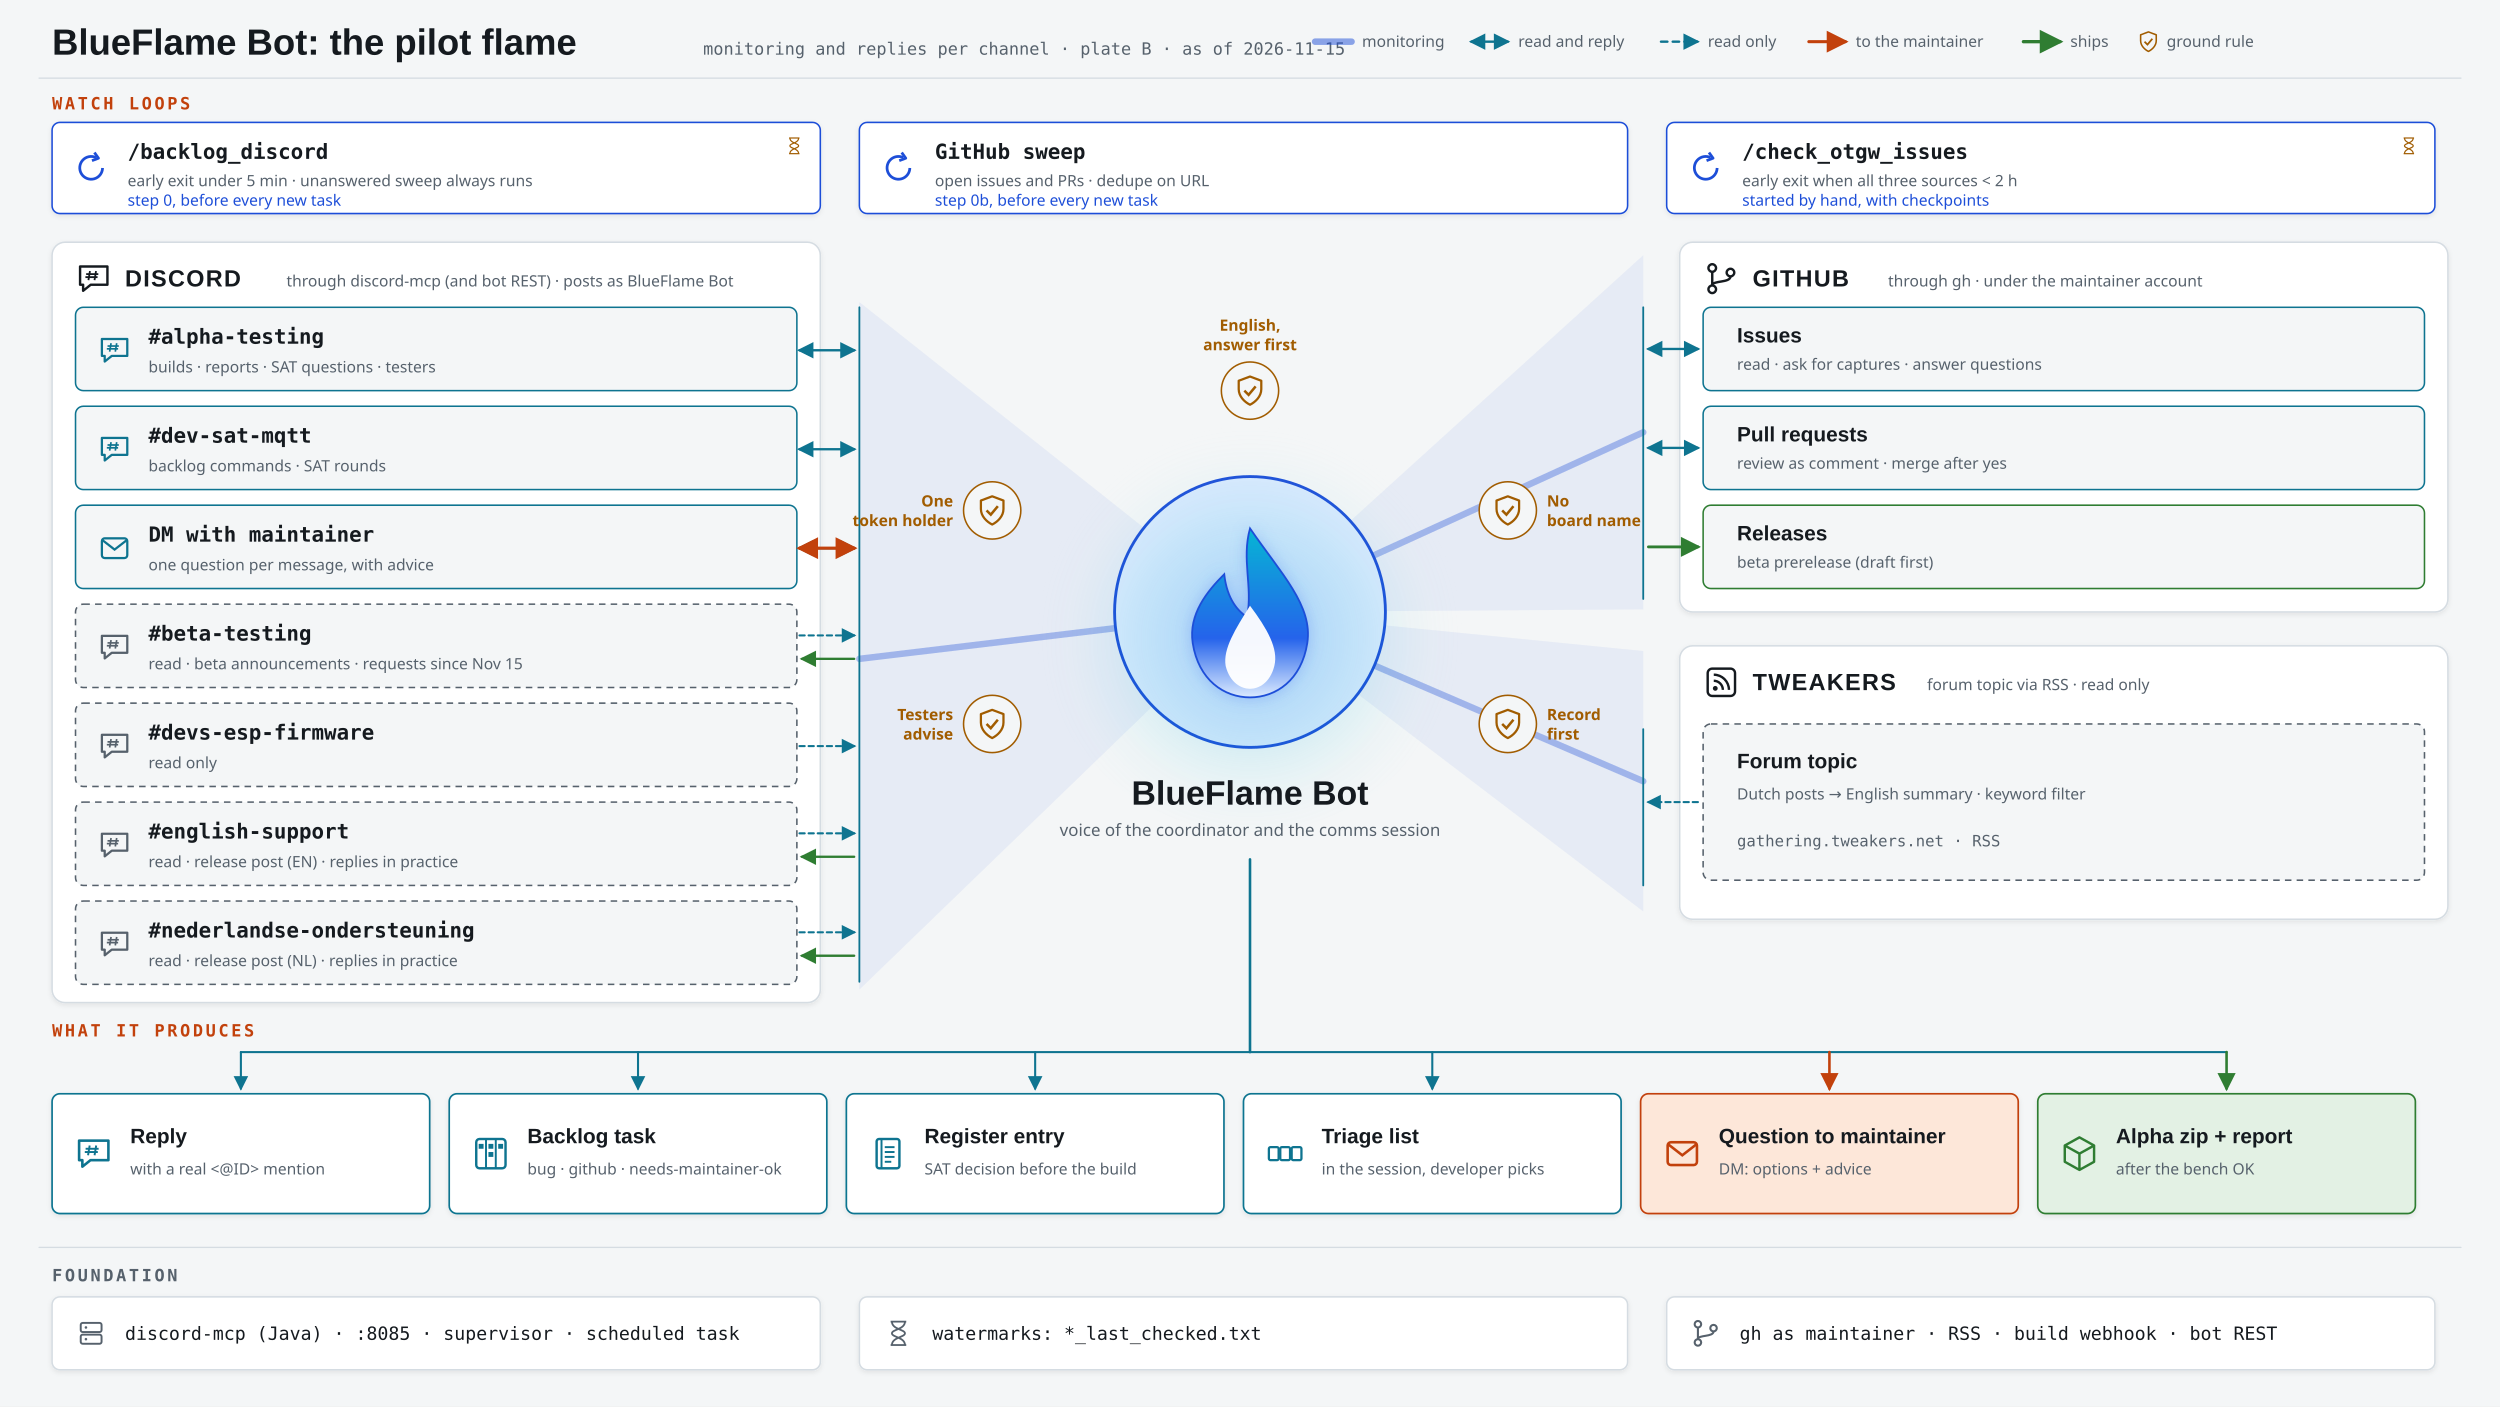
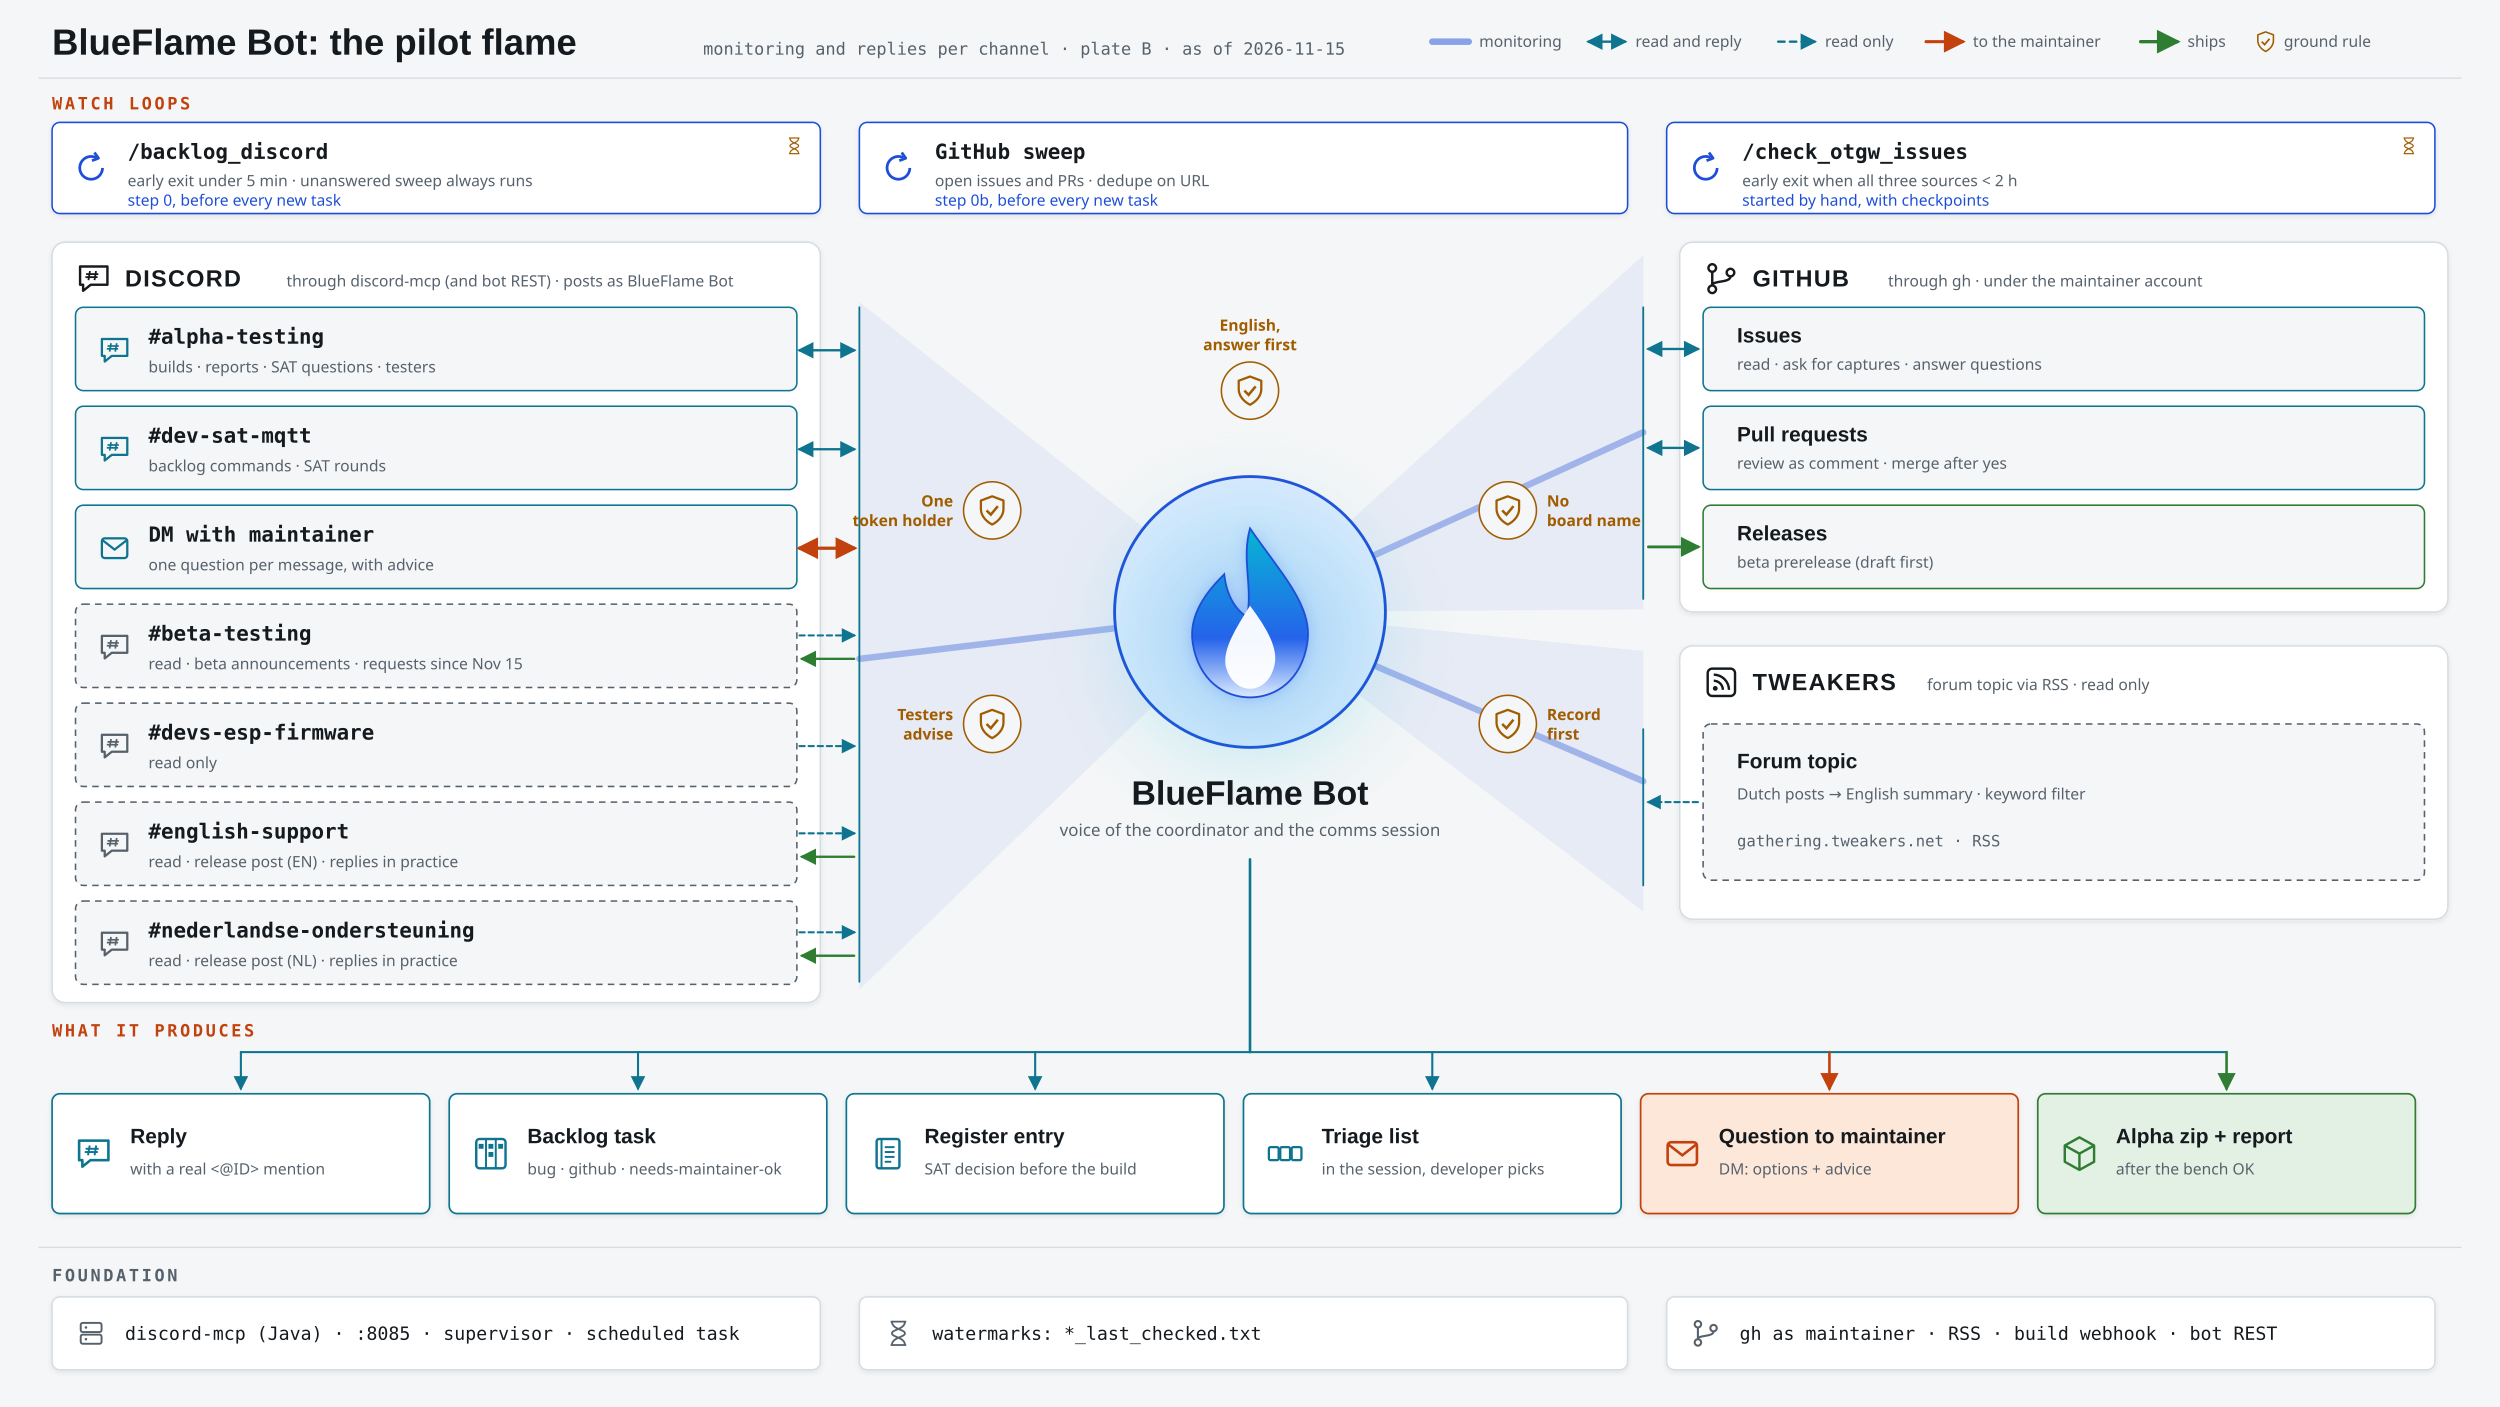
<svg xmlns="http://www.w3.org/2000/svg" viewBox="0 0 1920 1080" width="1920" height="1080" role="img" aria-labelledby="t d">
  <defs>
    <marker id="ah-muted" viewBox="0 0 10 10" refX="8.5" refY="5" markerWidth="7" markerHeight="7" orient="auto-start-reverse">
      <path d="M0,0 L10,5 L0,10 z" fill="#56616c" />
    </marker>
    <marker id="ah-cool" viewBox="0 0 10 10" refX="8.5" refY="5" markerWidth="7" markerHeight="7" orient="auto-start-reverse">
      <path d="M0,0 L10,5 L0,10 z" fill="#0e7490" />
    </marker>
    <marker id="ah-flame" viewBox="0 0 10 10" refX="8.5" refY="5" markerWidth="7" markerHeight="7" orient="auto-start-reverse">
      <path d="M0,0 L10,5 L0,10 z" fill="#c2410c" />
    </marker>
    <marker id="ah-ok" viewBox="0 0 10 10" refX="8.5" refY="5" markerWidth="7" markerHeight="7" orient="auto-start-reverse">
      <path d="M0,0 L10,5 L0,10 z" fill="#2f7d32" />
    </marker>
    <marker id="ah-blue" viewBox="0 0 10 10" refX="8.5" refY="5" markerWidth="7" markerHeight="7" orient="auto-start-reverse">
      <path d="M0,0 L10,5 L0,10 z" fill="#1d4ed8" />
    </marker>
    <radialGradient id="glow" cx="50%" cy="55%" r="50%">
      <stop offset="0%" stop-color="#3b82f6" stop-opacity="0.32" />
      <stop offset="60%" stop-color="#06b6d4" stop-opacity="0.08" />
      <stop offset="100%" stop-color="#f4f6f7" stop-opacity="0" />
    </radialGradient>
    <linearGradient id="flamefill" x1="0" y1="1" x2="0" y2="0">
      <stop offset="0%" stop-color="#dbeafe" />
      <stop offset="35%" stop-color="#2563eb" />
      <stop offset="100%" stop-color="#06b6d4" />
    </linearGradient>
    <filter id="soft" x="-50%" y="-50%" width="200%" height="200%">
      <feGaussianBlur stdDeviation="6" />
    </filter>
    <filter id="card" x="-5%" y="-10%" width="110%" height="130%">
      <feDropShadow dx="0" dy="1.5" stdDeviation="2" flood-color="#151a1f" flood-opacity="0.08" />
    </filter>
    <symbol id="person" viewBox="0 0 24 24">
      <circle cx="12" cy="7" r="4" fill="none" stroke="currentColor" stroke-width="1.8" />
      <path d="M4,22 C4,15 20,15 20,22" fill="none" stroke="currentColor" stroke-width="1.8" />
    </symbol>
    <symbol id="group" viewBox="0 0 24 24">
      <circle cx="12" cy="7" r="3.2" fill="none" stroke="currentColor" stroke-width="1.6" />
      <circle cx="5" cy="9" r="2.4" fill="none" stroke="currentColor" stroke-width="1.4" />
      <circle cx="19" cy="9" r="2.4" fill="none" stroke="currentColor" stroke-width="1.4" />
      <path d="M6,21 C6,15 18,15 18,21 M1,20 C1,16 6,15 7.5,15.5 M23,20 C23,16 18,15 16.5,15.5" fill="none" stroke="currentColor" stroke-width="1.5" />
    </symbol>
    <symbol id="tester" viewBox="0 0 24 24">
      <circle cx="9" cy="7" r="3.5" fill="none" stroke="currentColor" stroke-width="1.6" />
      <path d="M2,22 C2,15 16,15 16,22" fill="none" stroke="currentColor" stroke-width="1.6" />
      <path d="M19,4 L19,14 C19,16 22,16 22,14 L22,4 M18,4 L23,4" fill="none" stroke="currentColor" stroke-width="1.4" />
    </symbol>
    <symbol id="designer" viewBox="0 0 24 24">
      <circle cx="9" cy="7" r="3.5" fill="none" stroke="currentColor" stroke-width="1.6" />
      <path d="M2,22 C2,15 16,15 16,22" fill="none" stroke="currentColor" stroke-width="1.6" />
      <path d="M20,3 L17,13 M20,3 L23,13 M18,9 L22,9" fill="none" stroke="currentColor" stroke-width="1.4" />
    </symbol>
    <symbol id="key" viewBox="0 0 24 24">
      <circle cx="9" cy="7" r="3.5" fill="none" stroke="currentColor" stroke-width="1.6" />
      <path d="M2,22 C2,15 16,15 16,22" fill="none" stroke="currentColor" stroke-width="1.6" />
      <circle cx="20" cy="5" r="2.5" fill="none" stroke="currentColor" stroke-width="1.4" />
      <path d="M20,7.5 L20,15 M20,11 L22.5,11 M20,14 L22,14" fill="none" stroke="currentColor" stroke-width="1.4" />
    </symbol>
    <symbol id="chat" viewBox="0 0 24 24">
      <path d="M3,4 H21 V16 H10 L5,20 V16 H3 Z" fill="none" stroke="currentColor" stroke-width="1.6" stroke-linejoin="round" />
      <path d="M9.5,7 L8.5,13 M13.5,7 L12.5,13 M7,9 H15 M6.5,11 H14.5" fill="none" stroke="currentColor" stroke-width="1.2" />
    </symbol>
    <symbol id="mail" viewBox="0 0 24 24">
      <rect x="3" y="5" width="18" height="14" rx="2" fill="none" stroke="currentColor" stroke-width="1.6" />
      <path d="M3,6 L12,13 L21,6" fill="none" stroke="currentColor" stroke-width="1.6" />
    </symbol>
    <symbol id="branch" viewBox="0 0 24 24">
      <circle cx="6" cy="5" r="2.5" fill="none" stroke="currentColor" stroke-width="1.6" />
      <circle cx="6" cy="19" r="2.5" fill="none" stroke="currentColor" stroke-width="1.6" />
      <circle cx="18" cy="8" r="2.5" fill="none" stroke="currentColor" stroke-width="1.6" />
      <path d="M6,7.5 V16.5 M18,10.5 C18,15 6,13 6,16.5" fill="none" stroke="currentColor" stroke-width="1.6" />
    </symbol>
    <symbol id="rss" viewBox="0 0 24 24">
      <rect x="3" y="3" width="18" height="18" rx="3" fill="none" stroke="currentColor" stroke-width="1.6" />
      <circle cx="8" cy="16" r="1.6" fill="currentColor" />
      <path d="M7,11 A6,6 0 0 1 13,17 M7,7 A10,10 0 0 1 17,17" fill="none" stroke="currentColor" stroke-width="1.6" />
    </symbol>
    <symbol id="book" viewBox="0 0 24 24">
      <path d="M4,4 H11 C12,4 12,5 12,6 V20 C12,19 11,18 10,18 H4 Z M20,4 H13 C12,4 12,5 12,6 V20 C12,19 13,18 14,18 H20 Z" fill="none" stroke="currentColor" stroke-width="1.5" stroke-linejoin="round" />
    </symbol>
    <symbol id="stamp" viewBox="0 0 24 24">
      <path d="M9,3 H15 V9 C15,11 18,11 18,13 V15 H6 V13 C6,11 9,11 9,9 Z" fill="none" stroke="currentColor" stroke-width="1.5" stroke-linejoin="round" />
      <path d="M4,19 H20 M8,15 V19 M16,15 V19" fill="none" stroke="currentColor" stroke-width="1.5" />
    </symbol>
    <symbol id="map" viewBox="0 0 24 24">
      <rect x="3" y="3" width="18" height="18" rx="2" fill="none" stroke="currentColor" stroke-width="1.5" />
      <rect x="6" y="6" width="12" height="12" rx="1" fill="none" stroke="currentColor" stroke-width="1.3" />
      <rect x="9" y="9" width="6" height="6" rx="1" fill="none" stroke="currentColor" stroke-width="1.2" />
    </symbol>
    <symbol id="ledger" viewBox="0 0 24 24">
      <rect x="5" y="3" width="14" height="18" rx="1.5" fill="none" stroke="currentColor" stroke-width="1.5" />
      <path d="M8,3 V21 M10,8 H16 M10,11 H16 M10,14 H16 M10,17 H14" fill="none" stroke="currentColor" stroke-width="1.2" />
    </symbol>
    <symbol id="queue" viewBox="0 0 24 24">
      <rect x="2" y="8" width="6" height="8" rx="1" fill="none" stroke="currentColor" stroke-width="1.4" />
      <rect x="9" y="8" width="6" height="8" rx="1" fill="none" stroke="currentColor" stroke-width="1.4" />
      <rect x="16" y="8" width="6" height="8" rx="1" fill="none" stroke="currentColor" stroke-width="1.4" />
    </symbol>
    <symbol id="kanban" viewBox="0 0 24 24">
      <rect x="3" y="3" width="18" height="18" rx="2" fill="none" stroke="currentColor" stroke-width="1.5" />
      <path d="M9,3 V21 M15,3 V21" stroke="currentColor" stroke-width="1.2" />
      <rect x="4.5" y="6" width="3" height="3" fill="currentColor" />
      <rect x="10.5" y="6" width="3" height="3" fill="currentColor" />
      <rect x="10.5" y="11" width="3" height="3" fill="currentColor" />
      <rect x="16.5" y="6" width="3" height="3" fill="currentColor" />
    </symbol>
    <symbol id="wolf" viewBox="0 0 24 24">
      <path d="M4,3 L8,9 H16 L20,3 L21,13 L12,21 L3,13 Z" fill="none" stroke="currentColor" stroke-width="1.5" stroke-linejoin="round" />
      <circle cx="9" cy="12" r="1" fill="currentColor" />
      <circle cx="15" cy="12" r="1" fill="currentColor" />
    </symbol>
    <symbol id="graph" viewBox="0 0 24 24">
      <circle cx="5" cy="6" r="2" fill="none" stroke="currentColor" stroke-width="1.4" />
      <circle cx="18" cy="5" r="2" fill="none" stroke="currentColor" stroke-width="1.4" />
      <circle cx="12" cy="13" r="2" fill="none" stroke="currentColor" stroke-width="1.4" />
      <circle cx="5" cy="19" r="2" fill="none" stroke="currentColor" stroke-width="1.4" />
      <circle cx="19" cy="19" r="2" fill="none" stroke="currentColor" stroke-width="1.4" />
      <path d="M6.5,7.5 L10.5,11.5 M16.5,6.5 L13.5,11.5 M10.5,14.5 L6.5,17.5 M13.5,14.5 L17.5,17.5" stroke="currentColor" stroke-width="1.2" />
    </symbol>
    <symbol id="shield" viewBox="0 0 24 24">
      <path d="M12,2 L20,5 V11 C20,16 16,20 12,22 C8,20 4,16 4,11 V5 Z" fill="none" stroke="currentColor" stroke-width="1.6" stroke-linejoin="round" />
      <path d="M8,12 L11,15 L16,9" fill="none" stroke="currentColor" stroke-width="1.8" />
    </symbol>
    <symbol id="lock" viewBox="0 0 24 24">
      <rect x="5" y="10" width="14" height="11" rx="2" fill="none" stroke="currentColor" stroke-width="1.7" />
      <path d="M8,10 V7 C8,2 16,2 16,7 V10" fill="none" stroke="currentColor" stroke-width="1.7" />
    </symbol>
    <symbol id="clock" viewBox="0 0 24 24">
      <circle cx="12" cy="12" r="9" fill="none" stroke="currentColor" stroke-width="1.6" />
      <path d="M12,6 V12 L16,14" fill="none" stroke="currentColor" stroke-width="1.6" />
    </symbol>
    <symbol id="bench" viewBox="0 0 24 24">
      <path d="M2,15 H22 M4,15 V21 M20,15 V21" fill="none" stroke="currentColor" stroke-width="1.6" />
      <rect x="4" y="9" width="7" height="6" rx="1" fill="none" stroke="currentColor" stroke-width="1.4" />
      <rect x="13" y="9" width="7" height="6" rx="1" fill="none" stroke="currentColor" stroke-width="1.4" />
      <path d="M8,5 A6,6 0 0 1 16,5 M10,7 A3,3 0 0 1 14,7" fill="none" stroke="currentColor" stroke-width="1.3" />
    </symbol>
    <symbol id="sat" viewBox="0 0 24 24">
      <circle cx="12" cy="12" r="3" fill="none" stroke="currentColor" stroke-width="1.5" />
      <path d="M3,12 H8 M16,12 H21 M5,9 V15 M19,9 V15" fill="none" stroke="currentColor" stroke-width="1.5" />
    </symbol>
    <symbol id="hourglass" viewBox="0 0 24 24">
      <path d="M6,3 H18 M6,21 H18 M7,3 C7,9 17,9 17,12 C17,15 7,15 7,21 M17,3 C17,9 7,9 7,12 C7,15 17,15 17,21" fill="none" stroke="currentColor" stroke-width="1.4" />
    </symbol>
    <symbol id="loop" viewBox="0 0 24 24">
      <path d="M19,12 A7,7 0 1 1 15,5.6" fill="none" stroke="currentColor" stroke-width="1.7" />
      <path d="M14,2.5 L16.5,6 L12.5,7.5" fill="none" stroke="currentColor" stroke-width="1.7" stroke-linejoin="round" />
    </symbol>
    <symbol id="package" viewBox="0 0 24 24">
      <path d="M12,2 L21,7 V17 L12,22 L3,17 V7 Z M3,7 L12,12 L21,7 M12,12 V22" fill="none" stroke="currentColor" stroke-width="1.5" stroke-linejoin="round" />
    </symbol>
    <symbol id="globe" viewBox="0 0 24 24">
      <circle cx="12" cy="12" r="9" fill="none" stroke="currentColor" stroke-width="1.5" />
      <path d="M3,12 H21 M12,3 C8,7 8,17 12,21 C16,17 16,7 12,3" fill="none" stroke="currentColor" stroke-width="1.3" />
    </symbol>
    <symbol id="server" viewBox="0 0 24 24">
      <rect x="4" y="4" width="16" height="7" rx="1.5" fill="none" stroke="currentColor" stroke-width="1.5" />
      <rect x="4" y="13" width="16" height="7" rx="1.5" fill="none" stroke="currentColor" stroke-width="1.5" />
      <circle cx="8" cy="7.5" r="1" fill="currentColor" />
      <circle cx="8" cy="16.5" r="1" fill="currentColor" />
    </symbol>
  </defs>
  <rect width="1920" height="1080" fill="#f4f6f7" />
  <text x="40" y="42" font-family="Archivo, 'Helvetica Neue', Arial, sans-serif" font-size="28" font-weight="800" fill="#151a1f" text-anchor="start">BlueFlame Bot: the pilot flame</text>
  <text x="540.0" y="42" font-family="'JetBrains Mono', ui-monospace, Consolas, monospace" font-size="13" font-weight="400" fill="#56616c" text-anchor="start">monitoring and replies per channel · plate B · as of 2026-11-15</text>
-   <path d="M1010,32 H1038" fill="none" stroke="#1d4ed8" stroke-width="5" stroke-linecap="round" stroke-linejoin="round" opacity="0.5" />
-   <text x="1046" y="36" font-family="'Source Sans 3', 'Segoe UI', system-ui, sans-serif" font-size="12" font-weight="400" fill="#56616c" text-anchor="start">monitoring</text>
-   <path d="M1130.0,32 H1158.0" fill="none" stroke="#0e7490" stroke-width="1.8" stroke-linecap="round" stroke-linejoin="round" marker-start="url(#ah-cool)" marker-end="url(#ah-cool)" />
-   <text x="1166.0" y="36" font-family="'Source Sans 3', 'Segoe UI', system-ui, sans-serif" font-size="12" font-weight="400" fill="#56616c" text-anchor="start">read and reply</text>
-   <path d="M1275.6,32 H1303.6" fill="none" stroke="#0e7490" stroke-width="1.8" stroke-linecap="round" stroke-linejoin="round" stroke-dasharray="5 4" marker-end="url(#ah-cool)" />
-   <text x="1311.6" y="36" font-family="'Source Sans 3', 'Segoe UI', system-ui, sans-serif" font-size="12" font-weight="400" fill="#56616c" text-anchor="start">read only</text>
-   <path d="M1389.2,32 H1417.2" fill="none" stroke="#c2410c" stroke-width="2.4" stroke-linecap="round" stroke-linejoin="round" marker-end="url(#ah-flame)" />
-   <text x="1425.2" y="36" font-family="'Source Sans 3', 'Segoe UI', system-ui, sans-serif" font-size="12" font-weight="400" fill="#56616c" text-anchor="start">to the maintainer</text>
-   <path d="M1554,32 H1582" fill="none" stroke="#2f7d32" stroke-width="2.6" stroke-linecap="round" stroke-linejoin="round" marker-end="url(#ah-ok)" />
-   <text x="1590" y="36" font-family="'Source Sans 3', 'Segoe UI', system-ui, sans-serif" font-size="12" font-weight="400" fill="#56616c" text-anchor="start">ships</text>
-   <use href="#shield" x="1641" y="23.0" width="18" height="18" style="color:#a15c00" />
-   <text x="1664" y="36" font-family="'Source Sans 3', 'Segoe UI', system-ui, sans-serif" font-size="12" font-weight="400" fill="#56616c" text-anchor="start">ground rule</text>
+   <path d="M1100,32 H1128" fill="none" stroke="#1d4ed8" stroke-width="5" stroke-linecap="round" stroke-linejoin="round" opacity="0.5" />
+   <text x="1136" y="36" font-family="'Source Sans 3', 'Segoe UI', system-ui, sans-serif" font-size="12" font-weight="400" fill="#56616c" text-anchor="start">monitoring</text>
+   <path d="M1220.0,32 H1248.0" fill="none" stroke="#0e7490" stroke-width="1.8" stroke-linecap="round" stroke-linejoin="round" marker-start="url(#ah-cool)" marker-end="url(#ah-cool)" />
+   <text x="1256.0" y="36" font-family="'Source Sans 3', 'Segoe UI', system-ui, sans-serif" font-size="12" font-weight="400" fill="#56616c" text-anchor="start">read and reply</text>
+   <path d="M1365.6,32 H1393.6" fill="none" stroke="#0e7490" stroke-width="1.8" stroke-linecap="round" stroke-linejoin="round" stroke-dasharray="5 4" marker-end="url(#ah-cool)" />
+   <text x="1401.6" y="36" font-family="'Source Sans 3', 'Segoe UI', system-ui, sans-serif" font-size="12" font-weight="400" fill="#56616c" text-anchor="start">read only</text>
+   <path d="M1479.2,32 H1507.2" fill="none" stroke="#c2410c" stroke-width="2.4" stroke-linecap="round" stroke-linejoin="round" marker-end="url(#ah-flame)" />
+   <text x="1515.2" y="36" font-family="'Source Sans 3', 'Segoe UI', system-ui, sans-serif" font-size="12" font-weight="400" fill="#56616c" text-anchor="start">to the maintainer</text>
+   <path d="M1644,32 H1672" fill="none" stroke="#2f7d32" stroke-width="2.6" stroke-linecap="round" stroke-linejoin="round" marker-end="url(#ah-ok)" />
+   <text x="1680" y="36" font-family="'Source Sans 3', 'Segoe UI', system-ui, sans-serif" font-size="12" font-weight="400" fill="#56616c" text-anchor="start">ships</text>
+   <use href="#shield" x="1731" y="23.0" width="18" height="18" style="color:#a15c00" />
+   <text x="1754" y="36" font-family="'Source Sans 3', 'Segoe UI', system-ui, sans-serif" font-size="12" font-weight="400" fill="#56616c" text-anchor="start">ground rule</text>
  <path d="M30,60 H1890" fill="none" stroke="#d5dce2" stroke-width="1" stroke-linecap="round" stroke-linejoin="round" />
  <text x="40" y="84" font-family="'JetBrains Mono', ui-monospace, Consolas, monospace" font-size="13" font-weight="700" fill="#c2410c" text-anchor="start" letter-spacing="2">WATCH LOOPS</text>
  <rect x="40" y="94" width="590" height="70" rx="6" fill="#ffffff" stroke="#1d4ed8" stroke-width="1.2" filter="url(#card)" />
  <use href="#loop" x="55.0" y="114.0" width="30" height="30" style="color:#1d4ed8" />
  <text x="98" y="122" font-family="'JetBrains Mono', ui-monospace, Consolas, monospace" font-size="16" font-weight="700" fill="#151a1f" text-anchor="start">/backlog_discord</text>
  <use href="#hourglass" x="602.0" y="104.0" width="16" height="16" style="color:#a15c00" />
  <text x="98" y="143" font-family="'Source Sans 3', 'Segoe UI', system-ui, sans-serif" font-size="12" font-weight="400" fill="#56616c" text-anchor="start">early exit under 5 min · unanswered sweep always runs</text>
  <text x="98" y="158" font-family="'Source Sans 3', 'Segoe UI', system-ui, sans-serif" font-size="12" font-weight="400" fill="#1d4ed8" text-anchor="start">step 0, before every new task</text>
  <rect x="660" y="94" width="590" height="70" rx="6" fill="#ffffff" stroke="#1d4ed8" stroke-width="1.2" filter="url(#card)" />
  <use href="#loop" x="675.0" y="114.0" width="30" height="30" style="color:#1d4ed8" />
  <text x="718" y="122" font-family="'JetBrains Mono', ui-monospace, Consolas, monospace" font-size="16" font-weight="700" fill="#151a1f" text-anchor="start">GitHub sweep</text>
  <text x="718" y="143" font-family="'Source Sans 3', 'Segoe UI', system-ui, sans-serif" font-size="12" font-weight="400" fill="#56616c" text-anchor="start">open issues and PRs · dedupe on URL</text>
  <text x="718" y="158" font-family="'Source Sans 3', 'Segoe UI', system-ui, sans-serif" font-size="12" font-weight="400" fill="#1d4ed8" text-anchor="start">step 0b, before every new task</text>
  <rect x="1280" y="94" width="590" height="70" rx="6" fill="#ffffff" stroke="#1d4ed8" stroke-width="1.2" filter="url(#card)" />
  <use href="#loop" x="1295.0" y="114.0" width="30" height="30" style="color:#1d4ed8" />
  <text x="1338" y="122" font-family="'JetBrains Mono', ui-monospace, Consolas, monospace" font-size="16" font-weight="700" fill="#151a1f" text-anchor="start">/check_otgw_issues</text>
  <use href="#hourglass" x="1842.0" y="104.0" width="16" height="16" style="color:#a15c00" />
  <text x="1338" y="143" font-family="'Source Sans 3', 'Segoe UI', system-ui, sans-serif" font-size="12" font-weight="400" fill="#56616c" text-anchor="start">early exit when all three sources &lt; 2 h</text>
  <text x="1338" y="158" font-family="'Source Sans 3', 'Segoe UI', system-ui, sans-serif" font-size="12" font-weight="400" fill="#1d4ed8" text-anchor="start">started by hand, with checkpoints</text>
  <polygon points="960,470 660,232 660,760" fill="#1d4ed8" opacity="0.07" />
  <polygon points="960,470 1262,196 1262,468" fill="#1d4ed8" opacity="0.07" />
  <polygon points="960,470 1262,500 1262,700" fill="#1d4ed8" opacity="0.07" />
  <path d="M960,470 L660,506" fill="none" stroke="#1d4ed8" stroke-width="5" stroke-linecap="round" stroke-linejoin="round" opacity="0.35" />
  <path d="M960,470 L1262,332" fill="none" stroke="#1d4ed8" stroke-width="5" stroke-linecap="round" stroke-linejoin="round" opacity="0.35" />
  <path d="M960,470 L1262,600" fill="none" stroke="#1d4ed8" stroke-width="5" stroke-linecap="round" stroke-linejoin="round" opacity="0.35" />
  <rect x="40" y="186" width="590" height="584" rx="10" fill="#ffffff" stroke="#d5dce2" stroke-width="1.2" filter="url(#card)" />
  <use href="#chat" x="58.0" y="200.0" width="28" height="28" style="color:#151a1f" />
  <text x="96" y="220" font-family="Archivo, 'Helvetica Neue', Arial, sans-serif" font-size="18" font-weight="800" fill="#151a1f" text-anchor="start" letter-spacing="1">DISCORD</text>
  <text x="220" y="220" font-family="'Source Sans 3', 'Segoe UI', system-ui, sans-serif" font-size="12" font-weight="400" fill="#56616c" text-anchor="start">through discord-mcp (and bot REST) · posts as BlueFlame Bot</text>
  <path d="M660,236 V754" fill="none" stroke="#0e7490" stroke-width="1.4" stroke-linecap="round" stroke-linejoin="round" />
  <rect x="58" y="236" width="554" height="64" rx="6" fill="#f4f6f7" stroke="#0e7490" stroke-width="1.2" />
  <use href="#chat" x="75.0" y="256.0" width="26" height="26" style="color:#0e7490" />
  <text x="114" y="264" font-family="'JetBrains Mono', ui-monospace, Consolas, monospace" font-size="16" font-weight="700" fill="#151a1f" text-anchor="start">#alpha-testing</text>
  <text x="114" y="286" font-family="'Source Sans 3', 'Segoe UI', system-ui, sans-serif" font-size="12" font-weight="400" fill="#56616c" text-anchor="start">builds · reports · SAT questions · testers</text>
  <path d="M614,269 H656" fill="none" stroke="#0e7490" stroke-width="1.8" stroke-linecap="round" stroke-linejoin="round" marker-start="url(#ah-cool)" marker-end="url(#ah-cool)" />
  <rect x="58" y="312" width="554" height="64" rx="6" fill="#f4f6f7" stroke="#0e7490" stroke-width="1.2" />
  <use href="#chat" x="75.0" y="332.0" width="26" height="26" style="color:#0e7490" />
  <text x="114" y="340" font-family="'JetBrains Mono', ui-monospace, Consolas, monospace" font-size="16" font-weight="700" fill="#151a1f" text-anchor="start">#dev-sat-mqtt</text>
  <text x="114" y="362" font-family="'Source Sans 3', 'Segoe UI', system-ui, sans-serif" font-size="12" font-weight="400" fill="#56616c" text-anchor="start">backlog commands · SAT rounds</text>
  <path d="M614,345 H656" fill="none" stroke="#0e7490" stroke-width="1.8" stroke-linecap="round" stroke-linejoin="round" marker-start="url(#ah-cool)" marker-end="url(#ah-cool)" />
  <rect x="58" y="388" width="554" height="64" rx="6" fill="#f4f6f7" stroke="#0e7490" stroke-width="1.2" />
  <use href="#mail" x="75.0" y="408.0" width="26" height="26" style="color:#0e7490" />
  <text x="114" y="416" font-family="'JetBrains Mono', ui-monospace, Consolas, monospace" font-size="16" font-weight="700" fill="#151a1f" text-anchor="start">DM with maintainer</text>
  <text x="114" y="438" font-family="'Source Sans 3', 'Segoe UI', system-ui, sans-serif" font-size="12" font-weight="400" fill="#56616c" text-anchor="start">one question per message, with advice</text>
  <path d="M614,421 H656" fill="none" stroke="#0e7490" stroke-width="1.8" stroke-linecap="round" stroke-linejoin="round" marker-start="url(#ah-cool)" marker-end="url(#ah-cool)" />
  <path d="M614,421 H656" fill="none" stroke="#c2410c" stroke-width="2.4" stroke-linecap="round" stroke-linejoin="round" marker-start="url(#ah-flame)" marker-end="url(#ah-flame)" />
  <rect x="58" y="464" width="554" height="64" rx="6" fill="#f4f6f7" stroke="#56616c" stroke-width="1.2" stroke-dasharray="5 4" />
  <use href="#chat" x="75.0" y="484.0" width="26" height="26" style="color:#56616c" />
  <text x="114" y="492" font-family="'JetBrains Mono', ui-monospace, Consolas, monospace" font-size="16" font-weight="700" fill="#151a1f" text-anchor="start">#beta-testing</text>
  <text x="114" y="514" font-family="'Source Sans 3', 'Segoe UI', system-ui, sans-serif" font-size="12" font-weight="400" fill="#56616c" text-anchor="start">read · beta announcements · requests since Nov 15</text>
  <path d="M614,488 H656" fill="none" stroke="#0e7490" stroke-width="1.6" stroke-linecap="round" stroke-linejoin="round" stroke-dasharray="4 3" marker-end="url(#ah-cool)" />
  <path d="M656,506 H616" fill="none" stroke="#2f7d32" stroke-width="1.8" stroke-linecap="round" stroke-linejoin="round" marker-end="url(#ah-ok)" />
  <rect x="58" y="540" width="554" height="64" rx="6" fill="#f4f6f7" stroke="#56616c" stroke-width="1.2" stroke-dasharray="5 4" />
  <use href="#chat" x="75.0" y="560.0" width="26" height="26" style="color:#56616c" />
  <text x="114" y="568" font-family="'JetBrains Mono', ui-monospace, Consolas, monospace" font-size="16" font-weight="700" fill="#151a1f" text-anchor="start">#devs-esp-firmware</text>
  <text x="114" y="590" font-family="'Source Sans 3', 'Segoe UI', system-ui, sans-serif" font-size="12" font-weight="400" fill="#56616c" text-anchor="start">read only</text>
  <path d="M614,573 H656" fill="none" stroke="#0e7490" stroke-width="1.6" stroke-linecap="round" stroke-linejoin="round" stroke-dasharray="4 3" marker-end="url(#ah-cool)" />
  <rect x="58" y="616" width="554" height="64" rx="6" fill="#f4f6f7" stroke="#56616c" stroke-width="1.2" stroke-dasharray="5 4" />
  <use href="#chat" x="75.0" y="636.0" width="26" height="26" style="color:#56616c" />
  <text x="114" y="644" font-family="'JetBrains Mono', ui-monospace, Consolas, monospace" font-size="16" font-weight="700" fill="#151a1f" text-anchor="start">#english-support</text>
  <text x="114" y="666" font-family="'Source Sans 3', 'Segoe UI', system-ui, sans-serif" font-size="12" font-weight="400" fill="#56616c" text-anchor="start">read · release post (EN) · replies in practice</text>
  <path d="M614,640 H656" fill="none" stroke="#0e7490" stroke-width="1.6" stroke-linecap="round" stroke-linejoin="round" stroke-dasharray="4 3" marker-end="url(#ah-cool)" />
  <path d="M656,658 H616" fill="none" stroke="#2f7d32" stroke-width="1.8" stroke-linecap="round" stroke-linejoin="round" marker-end="url(#ah-ok)" />
  <rect x="58" y="692" width="554" height="64" rx="6" fill="#f4f6f7" stroke="#56616c" stroke-width="1.2" stroke-dasharray="5 4" />
  <use href="#chat" x="75.0" y="712.0" width="26" height="26" style="color:#56616c" />
  <text x="114" y="720" font-family="'JetBrains Mono', ui-monospace, Consolas, monospace" font-size="16" font-weight="700" fill="#151a1f" text-anchor="start">#nederlandse-ondersteuning</text>
  <text x="114" y="742" font-family="'Source Sans 3', 'Segoe UI', system-ui, sans-serif" font-size="12" font-weight="400" fill="#56616c" text-anchor="start">read · release post (NL) · replies in practice</text>
  <path d="M614,716 H656" fill="none" stroke="#0e7490" stroke-width="1.6" stroke-linecap="round" stroke-linejoin="round" stroke-dasharray="4 3" marker-end="url(#ah-cool)" />
  <path d="M656,734 H616" fill="none" stroke="#2f7d32" stroke-width="1.8" stroke-linecap="round" stroke-linejoin="round" marker-end="url(#ah-ok)" />
  <rect x="1290" y="186" width="590" height="284" rx="10" fill="#ffffff" stroke="#d5dce2" stroke-width="1.2" filter="url(#card)" />
  <use href="#branch" x="1308.0" y="200.0" width="28" height="28" style="color:#151a1f" />
  <text x="1346" y="220" font-family="Archivo, 'Helvetica Neue', Arial, sans-serif" font-size="18" font-weight="800" fill="#151a1f" text-anchor="start" letter-spacing="1">GITHUB</text>
  <text x="1450" y="220" font-family="'Source Sans 3', 'Segoe UI', system-ui, sans-serif" font-size="12" font-weight="400" fill="#56616c" text-anchor="start">through gh · under the maintainer account</text>
  <path d="M1262,236 V460" fill="none" stroke="#0e7490" stroke-width="1.4" stroke-linecap="round" stroke-linejoin="round" />
  <rect x="1308" y="236" width="554" height="64" rx="6" fill="#f4f6f7" stroke="#0e7490" stroke-width="1.2" />
  <text x="1334" y="263" font-family="Archivo, 'Helvetica Neue', Arial, sans-serif" font-size="16" font-weight="700" fill="#151a1f" text-anchor="start">Issues</text>
  <text x="1334" y="284" font-family="'Source Sans 3', 'Segoe UI', system-ui, sans-serif" font-size="12" font-weight="400" fill="#56616c" text-anchor="start">read · ask for captures · answer questions</text>
  <path d="M1266,268 H1304" fill="none" stroke="#0e7490" stroke-width="1.8" stroke-linecap="round" stroke-linejoin="round" marker-start="url(#ah-cool)" marker-end="url(#ah-cool)" />
  <rect x="1308" y="312" width="554" height="64" rx="6" fill="#f4f6f7" stroke="#0e7490" stroke-width="1.2" />
  <text x="1334" y="339" font-family="Archivo, 'Helvetica Neue', Arial, sans-serif" font-size="16" font-weight="700" fill="#151a1f" text-anchor="start">Pull requests</text>
  <text x="1334" y="360" font-family="'Source Sans 3', 'Segoe UI', system-ui, sans-serif" font-size="12" font-weight="400" fill="#56616c" text-anchor="start">review as comment · merge after yes</text>
  <path d="M1266,344 H1304" fill="none" stroke="#0e7490" stroke-width="1.8" stroke-linecap="round" stroke-linejoin="round" marker-start="url(#ah-cool)" marker-end="url(#ah-cool)" />
  <rect x="1308" y="388" width="554" height="64" rx="6" fill="#f4f6f7" stroke="#2f7d32" stroke-width="1.2" />
  <text x="1334" y="415" font-family="Archivo, 'Helvetica Neue', Arial, sans-serif" font-size="16" font-weight="700" fill="#151a1f" text-anchor="start">Releases</text>
  <text x="1334" y="436" font-family="'Source Sans 3', 'Segoe UI', system-ui, sans-serif" font-size="12" font-weight="400" fill="#56616c" text-anchor="start">beta prerelease (draft first)</text>
  <path d="M1266,420 H1304" fill="none" stroke="#2f7d32" stroke-width="2.2" stroke-linecap="round" stroke-linejoin="round" marker-end="url(#ah-ok)" />
  <rect x="1290" y="496" width="590" height="210" rx="10" fill="#ffffff" stroke="#d5dce2" stroke-width="1.2" filter="url(#card)" />
  <use href="#rss" x="1308.0" y="510.0" width="28" height="28" style="color:#151a1f" />
  <text x="1346" y="530" font-family="Archivo, 'Helvetica Neue', Arial, sans-serif" font-size="18" font-weight="800" fill="#151a1f" text-anchor="start" letter-spacing="1">TWEAKERS</text>
  <text x="1480" y="530" font-family="'Source Sans 3', 'Segoe UI', system-ui, sans-serif" font-size="12" font-weight="400" fill="#56616c" text-anchor="start">forum topic via RSS · read only</text>
  <path d="M1262,560 V680" fill="none" stroke="#0e7490" stroke-width="1.4" stroke-linecap="round" stroke-linejoin="round" />
  <rect x="1308" y="556" width="554" height="120" rx="6" fill="#f4f6f7" stroke="#56616c" stroke-width="1.2" stroke-dasharray="5 4" />
  <text x="1334" y="590" font-family="Archivo, 'Helvetica Neue', Arial, sans-serif" font-size="16" font-weight="700" fill="#151a1f" text-anchor="start">Forum topic</text>
  <text x="1334" y="614" font-family="'Source Sans 3', 'Segoe UI', system-ui, sans-serif" font-size="12" font-weight="400" fill="#56616c" text-anchor="start">Dutch posts → English summary · keyword filter</text>
  <text x="1334" y="650" font-family="'JetBrains Mono', ui-monospace, Consolas, monospace" font-size="12" font-weight="400" fill="#56616c" text-anchor="start">gathering.tweakers.net · RSS</text>
  <path d="M1304,616 H1266" fill="none" stroke="#0e7490" stroke-width="1.6" stroke-linecap="round" stroke-linejoin="round" stroke-dasharray="4 3" marker-end="url(#ah-cool)" />
  <circle cx="960" cy="470" r="104" fill="#dbeafe" stroke="#1d4ed8" stroke-width="2.2" />
  <circle cx="960" cy="474" r="165" fill="url(#glow)" />
  <path d="M960.0,405.8 C984.2,441.0 1008.4,465.2 1004.0,493.8 C999.6,522.4 979.8,535.6 960.0,535.6 C940.2,535.6 920.4,522.4 916.0,493.8 C912.7,471.8 927.0,454.2 940.2,441.0 C942.4,460.8 951.2,469.6 957.8,474.0 C962.2,449.8 953.4,430.0 960.0,405.8 Z" fill="#2563eb" opacity="0.28" filter="url(#soft)" />
  <path d="M960.0,405.8 C984.2,441.0 1008.4,465.2 1004.0,493.8 C999.6,522.4 979.8,535.6 960.0,535.6 C940.2,535.6 920.4,522.4 916.0,493.8 C912.7,471.8 927.0,454.2 940.2,441.0 C942.4,460.8 951.2,469.6 957.8,474.0 C962.2,449.8 953.4,430.0 960.0,405.8 Z" fill="url(#flamefill)" stroke="#1d4ed8" stroke-width="1.4" />
  <path d="M960.0,465.2 C973.2,482.8 982.0,498.2 978.7,511.4 C975.4,524.6 966.6,529.0 960.0,529.0 C953.4,529.0 944.6,524.6 941.3,511.4 C939.1,498.2 949.0,482.8 960.0,465.2 Z" fill="#ffffff" opacity="0.95" />
  <text x="960" y="618" font-family="Archivo, 'Helvetica Neue', Arial, sans-serif" font-size="26" font-weight="800" fill="#151a1f" text-anchor="middle">BlueFlame Bot</text>
  <text x="960" y="642" font-family="'Source Sans 3', 'Segoe UI', system-ui, sans-serif" font-size="13" font-weight="400" fill="#56616c" text-anchor="middle">voice of the coordinator and the comms session</text>
  <circle cx="960" cy="300" r="22" fill="#f4f6f7" stroke="#a15c00" stroke-width="1.2" />
  <use href="#shield" x="947.0" y="287.0" width="26" height="26" style="color:#a15c00" />
  <text x="960" y="254" font-family="'Source Sans 3', 'Segoe UI', system-ui, sans-serif" font-size="12" font-weight="600" fill="#a15c00" text-anchor="middle">English,</text>
  <text x="960" y="269" font-family="'Source Sans 3', 'Segoe UI', system-ui, sans-serif" font-size="12" font-weight="600" fill="#a15c00" text-anchor="middle">answer first</text>
  <circle cx="762" cy="392" r="22" fill="#f4f6f7" stroke="#a15c00" stroke-width="1.2" />
  <use href="#shield" x="749.0" y="379.0" width="26" height="26" style="color:#a15c00" />
  <text x="732" y="389" font-family="'Source Sans 3', 'Segoe UI', system-ui, sans-serif" font-size="12" font-weight="600" fill="#a15c00" text-anchor="end">One</text>
  <text x="732" y="404" font-family="'Source Sans 3', 'Segoe UI', system-ui, sans-serif" font-size="12" font-weight="600" fill="#a15c00" text-anchor="end">token holder</text>
  <circle cx="1158" cy="392" r="22" fill="#f4f6f7" stroke="#a15c00" stroke-width="1.2" />
  <use href="#shield" x="1145.0" y="379.0" width="26" height="26" style="color:#a15c00" />
  <text x="1188" y="389" font-family="'Source Sans 3', 'Segoe UI', system-ui, sans-serif" font-size="12" font-weight="600" fill="#a15c00" text-anchor="start">No</text>
  <text x="1188" y="404" font-family="'Source Sans 3', 'Segoe UI', system-ui, sans-serif" font-size="12" font-weight="600" fill="#a15c00" text-anchor="start">board name</text>
  <circle cx="762" cy="556" r="22" fill="#f4f6f7" stroke="#a15c00" stroke-width="1.2" />
  <use href="#shield" x="749.0" y="543.0" width="26" height="26" style="color:#a15c00" />
  <text x="732" y="553" font-family="'Source Sans 3', 'Segoe UI', system-ui, sans-serif" font-size="12" font-weight="600" fill="#a15c00" text-anchor="end">Testers</text>
  <text x="732" y="568" font-family="'Source Sans 3', 'Segoe UI', system-ui, sans-serif" font-size="12" font-weight="600" fill="#a15c00" text-anchor="end">advise</text>
  <circle cx="1158" cy="556" r="22" fill="#f4f6f7" stroke="#a15c00" stroke-width="1.2" />
  <use href="#shield" x="1145.0" y="543.0" width="26" height="26" style="color:#a15c00" />
  <text x="1188" y="553" font-family="'Source Sans 3', 'Segoe UI', system-ui, sans-serif" font-size="12" font-weight="600" fill="#a15c00" text-anchor="start">Record</text>
  <text x="1188" y="568" font-family="'Source Sans 3', 'Segoe UI', system-ui, sans-serif" font-size="12" font-weight="600" fill="#a15c00" text-anchor="start">first</text>
  <text x="40" y="796" font-family="'JetBrains Mono', ui-monospace, Consolas, monospace" font-size="13" font-weight="700" fill="#c2410c" text-anchor="start" letter-spacing="2">WHAT IT PRODUCES</text>
  <path d="M960,660 V808" fill="none" stroke="#0e7490" stroke-width="2" stroke-linecap="round" stroke-linejoin="round" />
  <path d="M185,808 H1710" fill="none" stroke="#0e7490" stroke-width="1.6" stroke-linecap="round" stroke-linejoin="round" />
  <path d="M185,808 V836" fill="none" stroke="#0e7490" stroke-width="1.6" stroke-linecap="round" stroke-linejoin="round" marker-end="url(#ah-cool)" />
  <rect x="40" y="840" width="290" height="92" rx="6" fill="#ffffff" stroke="#0e7490" stroke-width="1.3" filter="url(#card)" />
  <use href="#chat" x="57.0" y="871.0" width="30" height="30" style="color:#0e7490" />
  <text x="100" y="878" font-family="Archivo, 'Helvetica Neue', Arial, sans-serif" font-size="16" font-weight="700" fill="#151a1f" text-anchor="start">Reply</text>
  <text x="100" y="902" font-family="'Source Sans 3', 'Segoe UI', system-ui, sans-serif" font-size="12" font-weight="400" fill="#56616c" text-anchor="start">with a real &lt;@ID&gt; mention</text>
  <path d="M490,808 V836" fill="none" stroke="#0e7490" stroke-width="1.6" stroke-linecap="round" stroke-linejoin="round" marker-end="url(#ah-cool)" />
  <rect x="345" y="840" width="290" height="92" rx="6" fill="#ffffff" stroke="#0e7490" stroke-width="1.3" filter="url(#card)" />
  <use href="#kanban" x="362.0" y="871.0" width="30" height="30" style="color:#0e7490" />
  <text x="405" y="878" font-family="Archivo, 'Helvetica Neue', Arial, sans-serif" font-size="16" font-weight="700" fill="#151a1f" text-anchor="start">Backlog task</text>
  <text x="405" y="902" font-family="'Source Sans 3', 'Segoe UI', system-ui, sans-serif" font-size="12" font-weight="400" fill="#56616c" text-anchor="start">bug · github · needs-maintainer-ok</text>
  <path d="M795,808 V836" fill="none" stroke="#0e7490" stroke-width="1.6" stroke-linecap="round" stroke-linejoin="round" marker-end="url(#ah-cool)" />
  <rect x="650" y="840" width="290" height="92" rx="6" fill="#ffffff" stroke="#0e7490" stroke-width="1.3" filter="url(#card)" />
  <use href="#ledger" x="667.0" y="871.0" width="30" height="30" style="color:#0e7490" />
  <text x="710" y="878" font-family="Archivo, 'Helvetica Neue', Arial, sans-serif" font-size="16" font-weight="700" fill="#151a1f" text-anchor="start">Register entry</text>
  <text x="710" y="902" font-family="'Source Sans 3', 'Segoe UI', system-ui, sans-serif" font-size="12" font-weight="400" fill="#56616c" text-anchor="start">SAT decision before the build</text>
  <path d="M1100,808 V836" fill="none" stroke="#0e7490" stroke-width="1.6" stroke-linecap="round" stroke-linejoin="round" marker-end="url(#ah-cool)" />
  <rect x="955" y="840" width="290" height="92" rx="6" fill="#ffffff" stroke="#0e7490" stroke-width="1.3" filter="url(#card)" />
  <use href="#queue" x="972.0" y="871.0" width="30" height="30" style="color:#0e7490" />
  <text x="1015" y="878" font-family="Archivo, 'Helvetica Neue', Arial, sans-serif" font-size="16" font-weight="700" fill="#151a1f" text-anchor="start">Triage list</text>
  <text x="1015" y="902" font-family="'Source Sans 3', 'Segoe UI', system-ui, sans-serif" font-size="12" font-weight="400" fill="#56616c" text-anchor="start">in the session, developer picks</text>
  <path d="M1405,808 V836" fill="none" stroke="#c2410c" stroke-width="2" stroke-linecap="round" stroke-linejoin="round" marker-end="url(#ah-flame)" />
  <rect x="1260" y="840" width="290" height="92" rx="6" fill="#fde7d9" stroke="#c2410c" stroke-width="1.3" filter="url(#card)" />
  <use href="#mail" x="1277.0" y="871.0" width="30" height="30" style="color:#c2410c" />
  <text x="1320" y="878" font-family="Archivo, 'Helvetica Neue', Arial, sans-serif" font-size="16" font-weight="700" fill="#151a1f" text-anchor="start">Question to maintainer</text>
  <text x="1320" y="902" font-family="'Source Sans 3', 'Segoe UI', system-ui, sans-serif" font-size="12" font-weight="400" fill="#56616c" text-anchor="start">DM: options + advice</text>
  <path d="M1710,808 V836" fill="none" stroke="#2f7d32" stroke-width="2" stroke-linecap="round" stroke-linejoin="round" marker-end="url(#ah-ok)" />
  <rect x="1565" y="840" width="290" height="92" rx="6" fill="#e3f1e4" stroke="#2f7d32" stroke-width="1.3" filter="url(#card)" />
  <use href="#package" x="1582.0" y="871.0" width="30" height="30" style="color:#2f7d32" />
  <text x="1625" y="878" font-family="Archivo, 'Helvetica Neue', Arial, sans-serif" font-size="16" font-weight="700" fill="#151a1f" text-anchor="start">Alpha zip + report</text>
  <text x="1625" y="902" font-family="'Source Sans 3', 'Segoe UI', system-ui, sans-serif" font-size="12" font-weight="400" fill="#56616c" text-anchor="start">after the bench OK</text>
  <path d="M30,958 H1890" fill="none" stroke="#d5dce2" stroke-width="1" stroke-linecap="round" stroke-linejoin="round" />
  <text x="40" y="984" font-family="'JetBrains Mono', ui-monospace, Consolas, monospace" font-size="13" font-weight="700" fill="#56616c" text-anchor="start" letter-spacing="2">FOUNDATION</text>
  <rect x="40" y="996" width="590" height="56" rx="6" fill="#ffffff" stroke="#d5dce2" stroke-width="1.2" filter="url(#card)" />
  <use href="#server" x="58.0" y="1012.0" width="24" height="24" style="color:#56616c" />
  <text x="96" y="1029" font-family="'JetBrains Mono', ui-monospace, Consolas, monospace" font-size="14" font-weight="400" fill="#151a1f" text-anchor="start">discord-mcp (Java) · :8085 · supervisor · scheduled task</text>
  <rect x="660" y="996" width="590" height="56" rx="6" fill="#ffffff" stroke="#d5dce2" stroke-width="1.2" filter="url(#card)" />
  <use href="#hourglass" x="678.0" y="1012.0" width="24" height="24" style="color:#56616c" />
  <text x="716" y="1029" font-family="'JetBrains Mono', ui-monospace, Consolas, monospace" font-size="14" font-weight="400" fill="#151a1f" text-anchor="start">watermarks: *_last_checked.txt</text>
  <rect x="1280" y="996" width="590" height="56" rx="6" fill="#ffffff" stroke="#d5dce2" stroke-width="1.2" filter="url(#card)" />
  <use href="#branch" x="1298.0" y="1012.0" width="24" height="24" style="color:#56616c" />
  <text x="1336" y="1029" font-family="'JetBrains Mono', ui-monospace, Consolas, monospace" font-size="14" font-weight="400" fill="#151a1f" text-anchor="start">gh as maintainer · RSS · build webhook · bot REST</text>
</svg>
